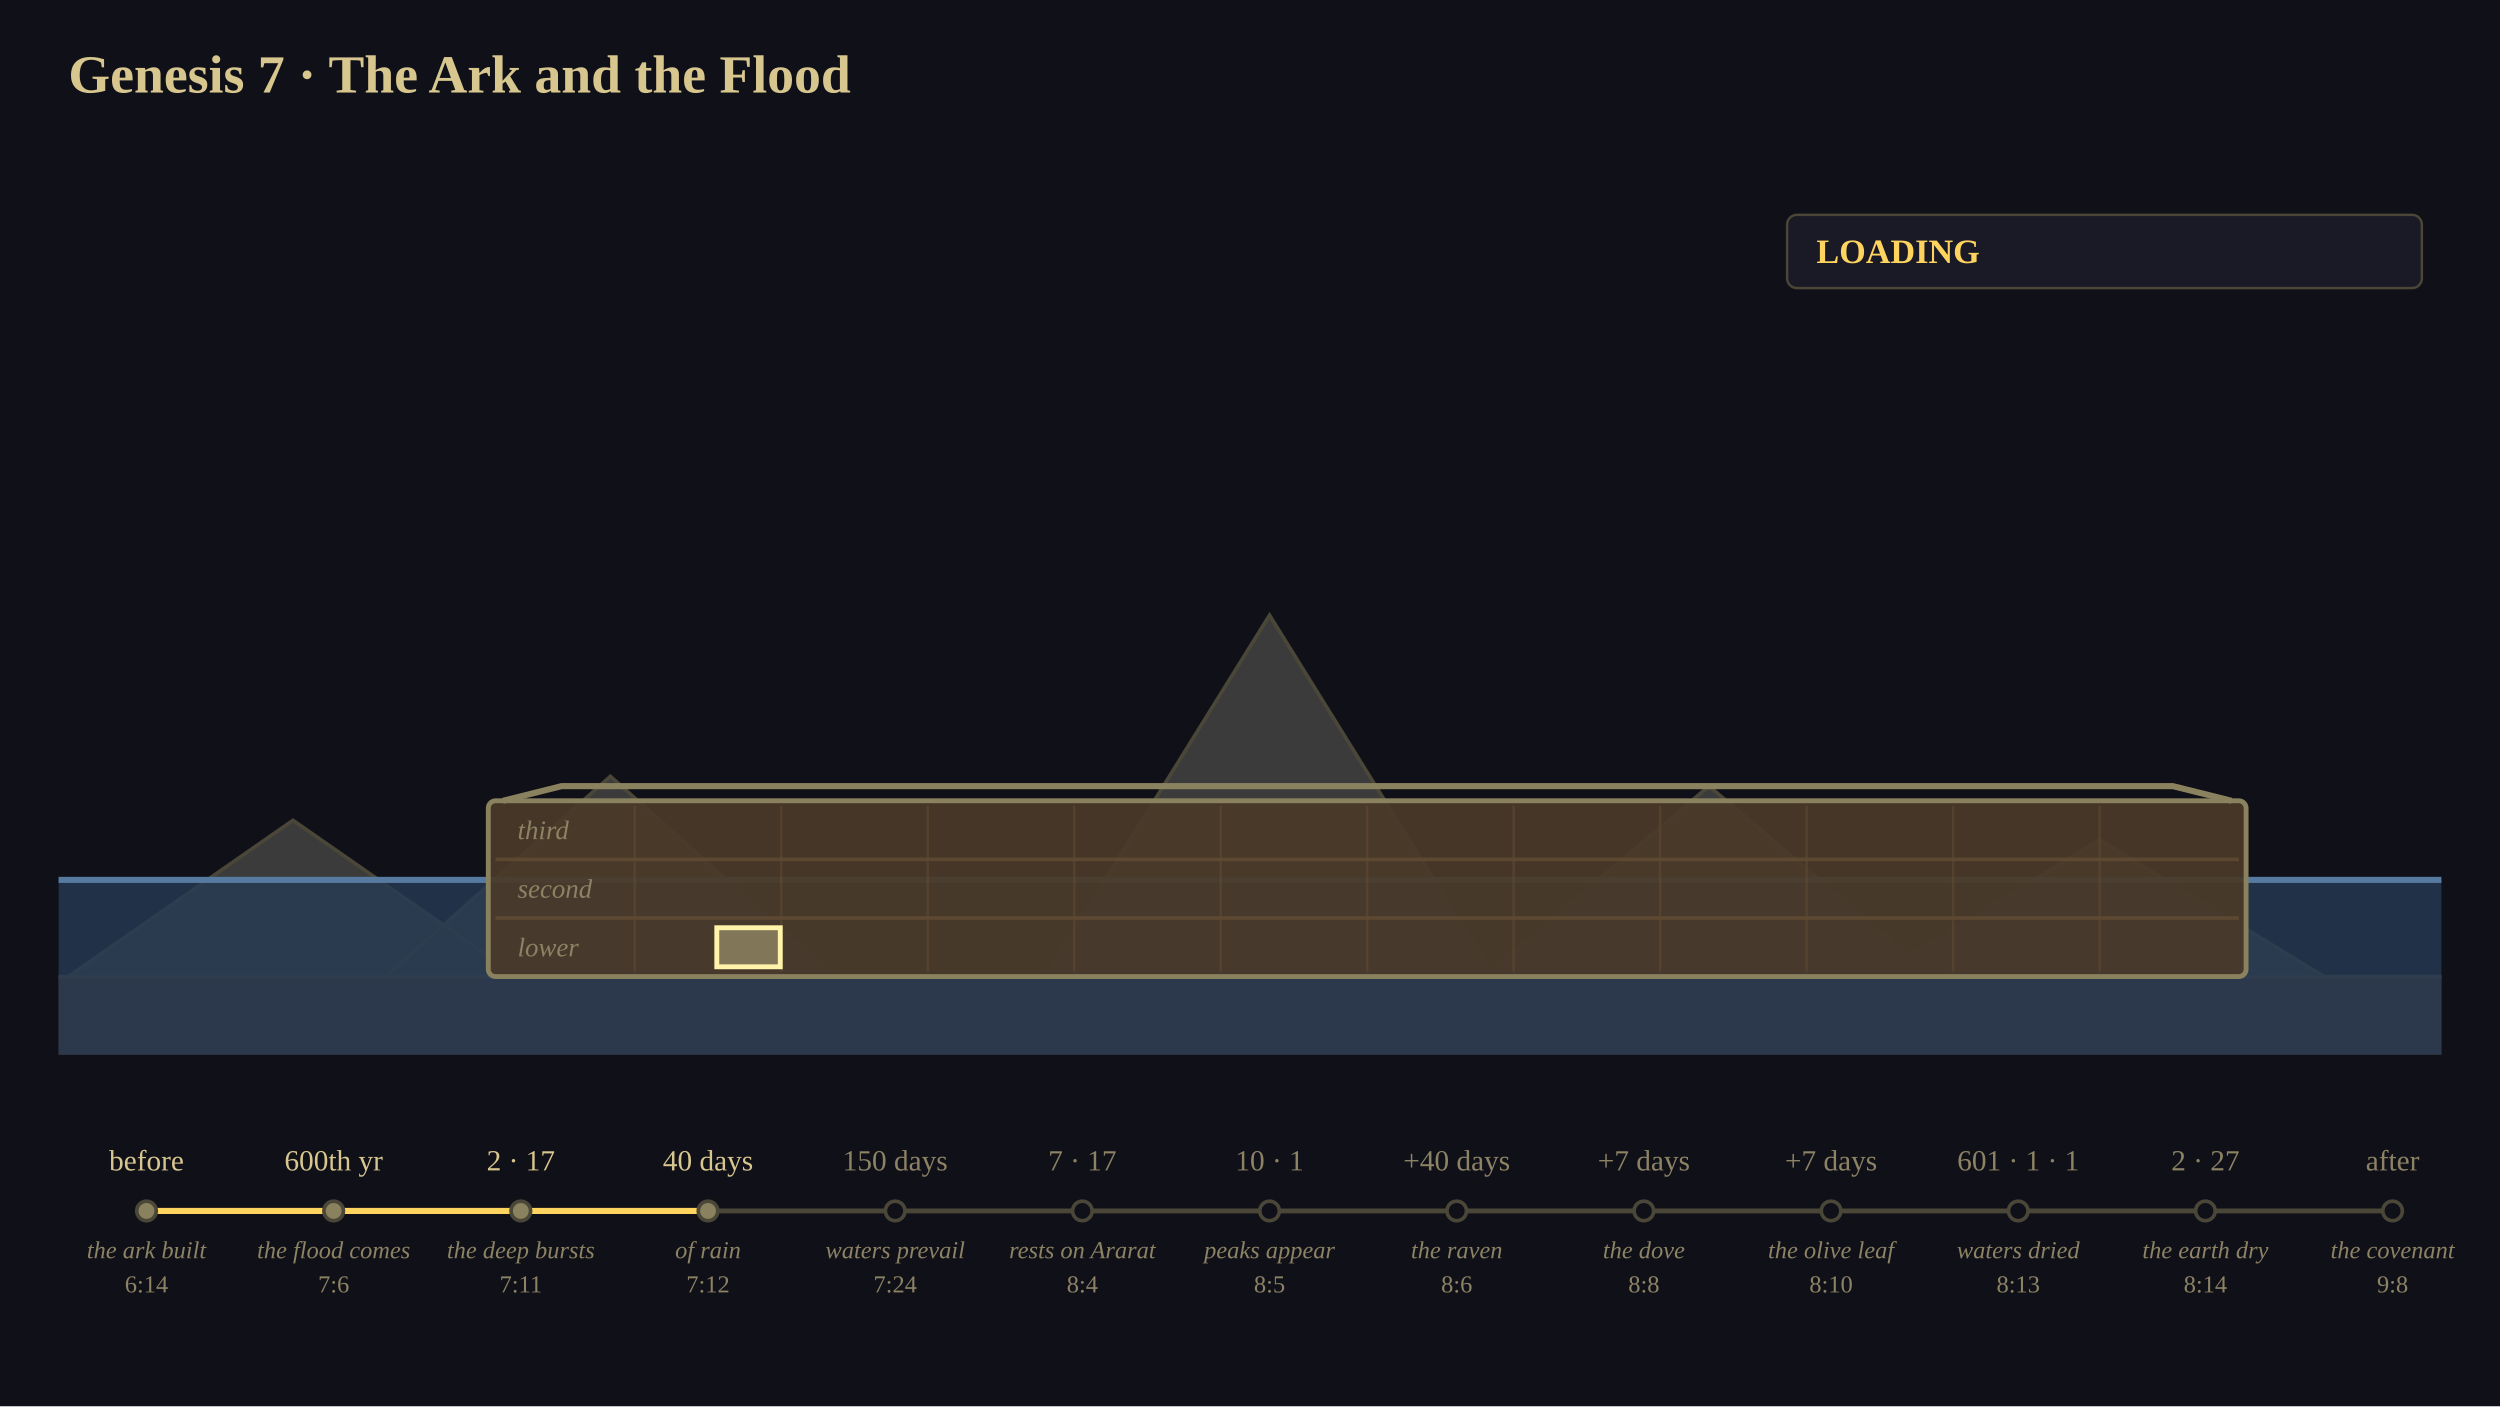
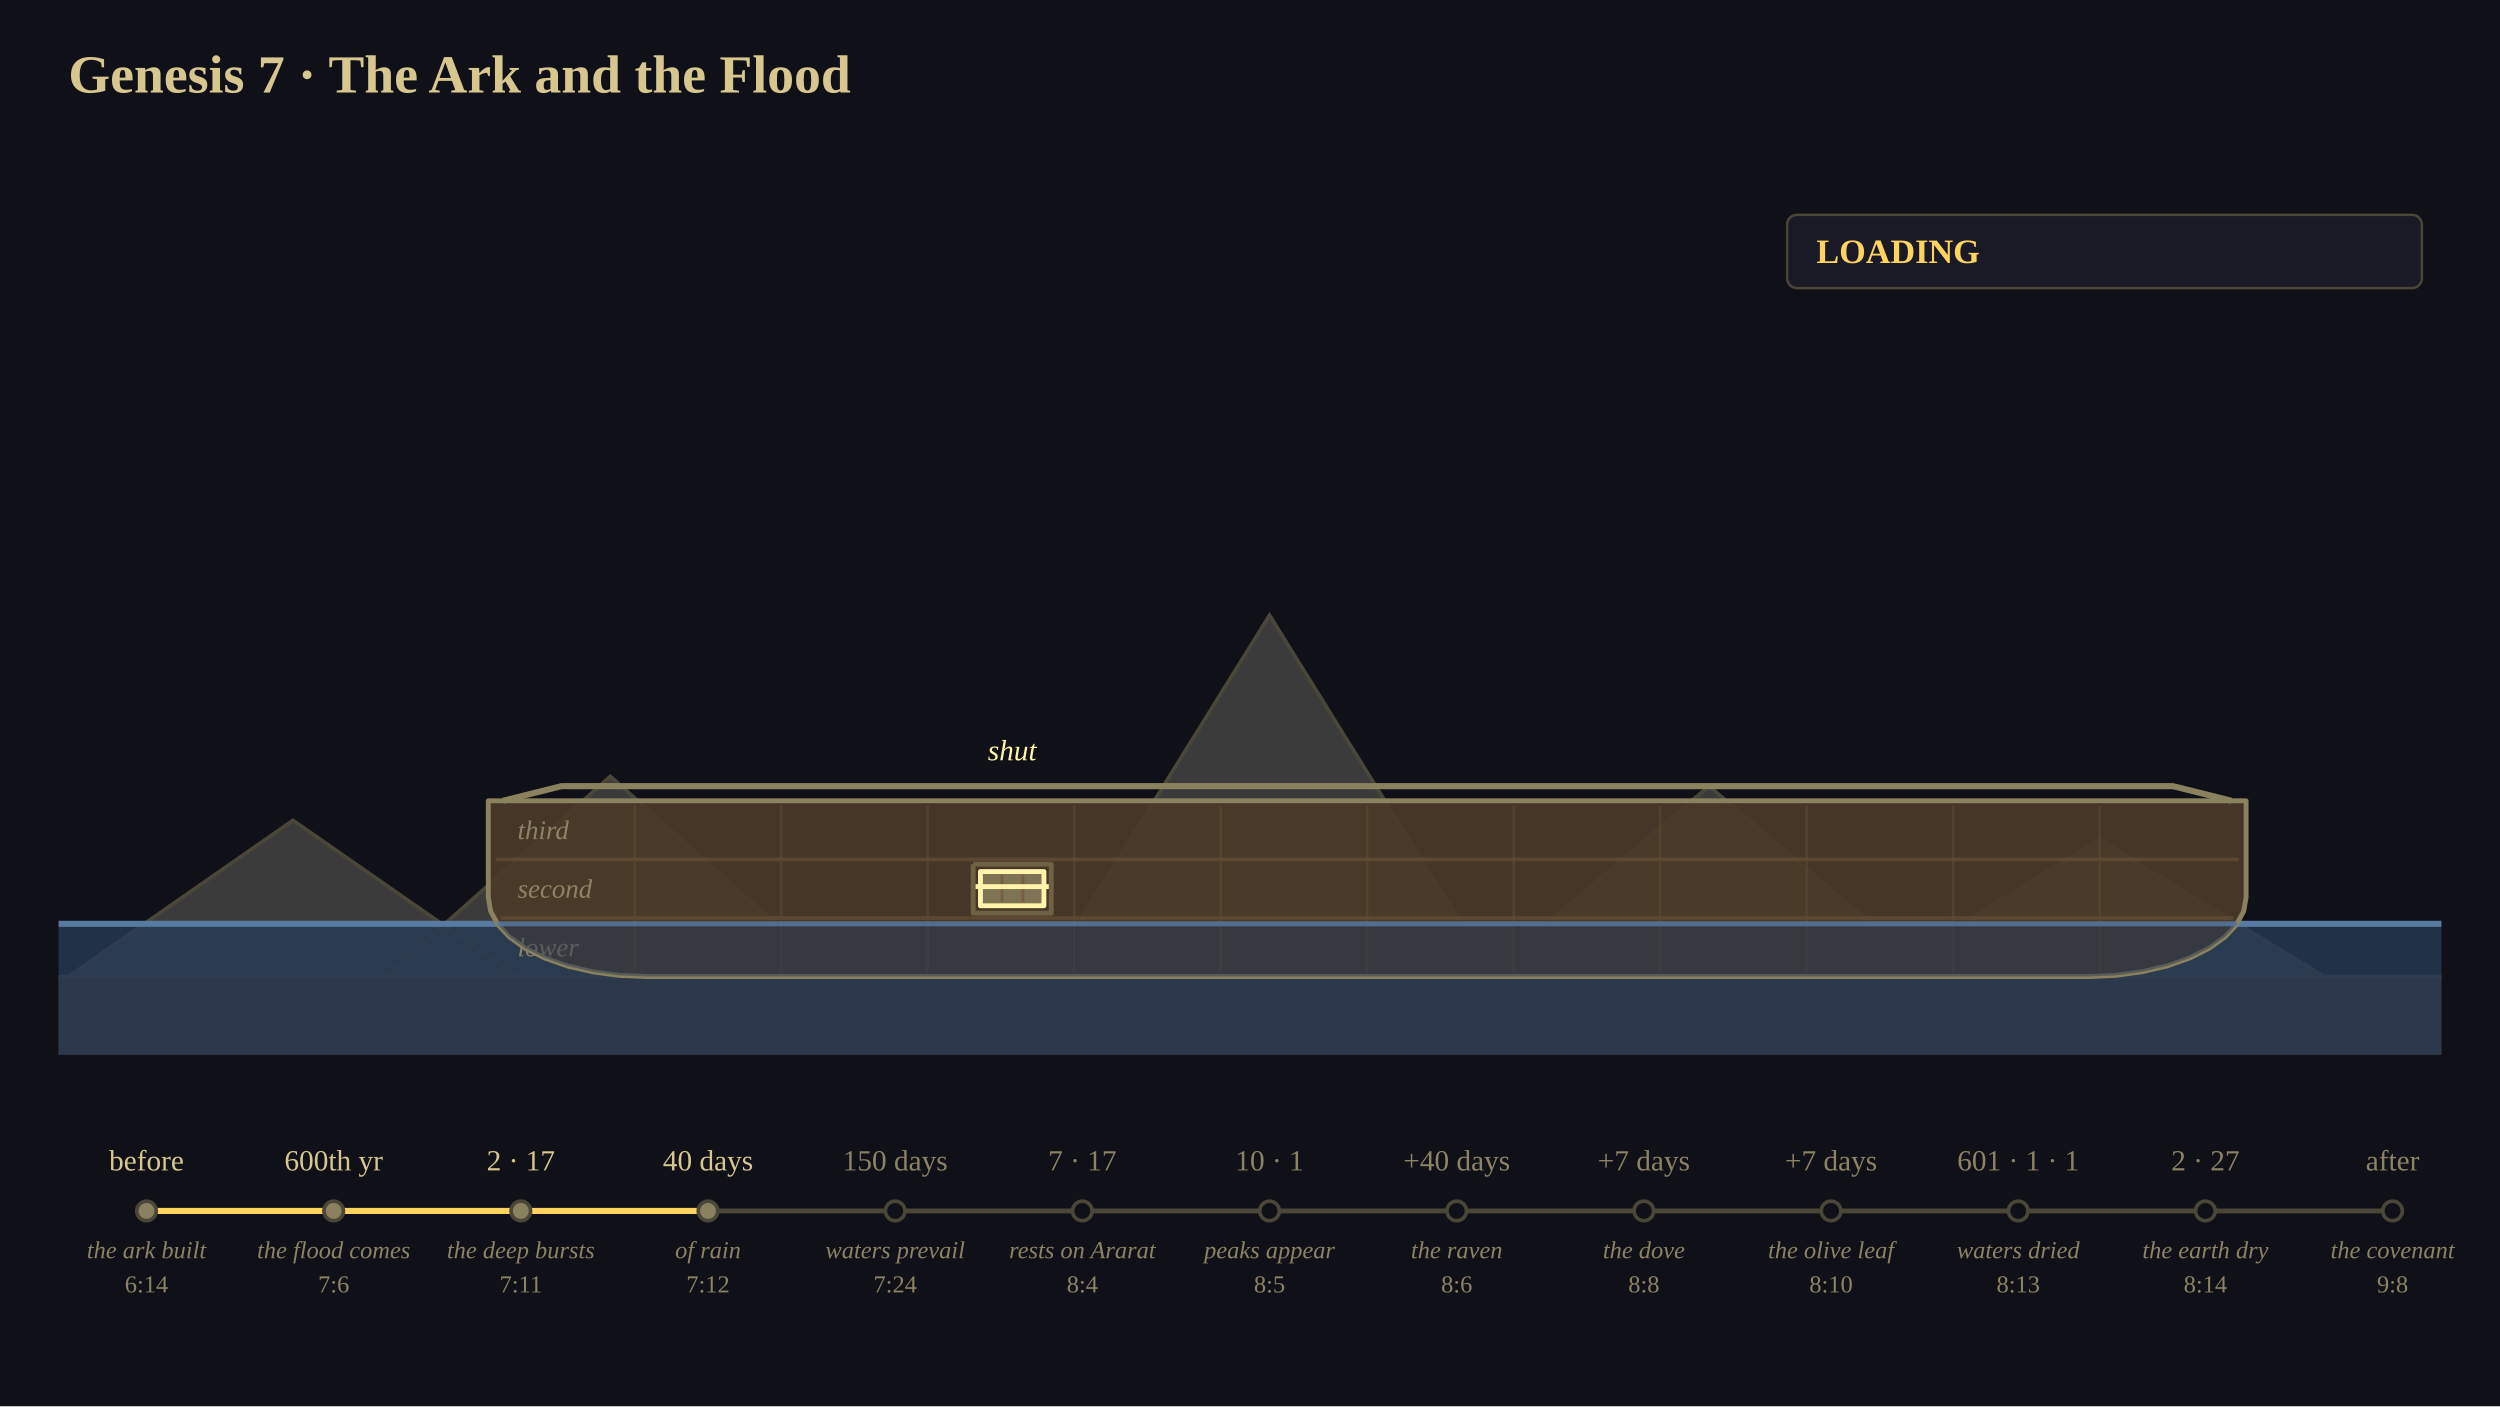
<svg xmlns="http://www.w3.org/2000/svg" viewBox="0 0 1024 576" width="1024" height="576" font-family="Georgia, 'Times New Roman', serif">
  <rect x="0" y="0" width="1024" height="576" fill="rgb(16,16,24)" />
  <text x="28" y="24" font-size="22" text-anchor="start" dominant-baseline="text-before-edge" fill="rgb(216,198,143)" font-family="Georgia, 'Times New Roman', serif" font-weight="bold">Genesis 7 · The Ark and the Flood</text>
  <polygon points="24,400 28,400 120,336 212,400 158,400 250,318 342,400 428,400 520,252 612,400 608,400 700,322 792,400 768,400 860,344 952,400 1000,400" fill="rgb(120,116,108)" fill-opacity="0.431" stroke="rgb(74,70,56)" stroke-width="1.5" />
  <rect x="24" y="400" width="976" height="32" fill="rgb(120,88,58)" fill-opacity="0.510" />
-   <rect x="24" y="360.4" width="976" height="71.6" fill="rgb(38,58,84)" fill-opacity="0.804" />
-   <line x1="24" y1="360.4" x2="1000" y2="360.4" stroke="rgb(86,122,160)" stroke-width="2.5" />
-   <rect x="200" y="328" width="720" height="72" rx="3" fill="rgb(74,58,40)" fill-opacity="0.922" stroke="rgb(138,129,95)" stroke-width="2" />
+   <rect x="24" y="378.4" width="976" height="53.6" fill="rgb(38,58,84)" fill-opacity="0.804" />
+   <line x1="24" y1="378.4" x2="1000" y2="378.4" stroke="rgb(86,122,160)" stroke-width="2.5" />
+   <polygon points="200,328 920,328 920,367.6 920,367.6 919.02,373.23 916.09,378.68 911.32,383.8 904.84,388.43 896.85,392.42 887.6,395.66 877.36,398.05 866.45,399.51 855.2,400 264.8,400 253.55,399.51 242.64,398.05 232.4,395.66 223.15,392.42 215.16,388.43 208.68,383.8 203.91,378.68 200.98,373.23 200,367.6" stroke-linejoin="round" fill="rgb(74,58,40)" fill-opacity="0.922" stroke="rgb(138,129,95)" stroke-width="2" />
  <polyline points="206,328 230,322 890,322 914,328" stroke-linejoin="round" fill="none" stroke="rgb(138,129,95)" stroke-width="2.5" />
  <text x="212" y="340" font-size="11" text-anchor="start" dominant-baseline="central" fill="rgb(140,130,100)" font-family="Georgia, 'Times New Roman', serif" font-style="italic">third</text>
  <line x1="203" y1="352" x2="917" y2="352" stroke="rgb(96,74,50)" stroke-width="1.5" stroke-opacity="0.863" />
  <text x="212" y="364" font-size="11" text-anchor="start" dominant-baseline="central" fill="rgb(140,130,100)" font-family="Georgia, 'Times New Roman', serif" font-style="italic">second</text>
-   <line x1="203" y1="376" x2="917" y2="376" stroke="rgb(96,74,50)" stroke-width="1.5" stroke-opacity="0.863" />
+   <line x1="205.22" y1="376" x2="914.78" y2="376" stroke="rgb(96,74,50)" stroke-width="1.5" stroke-opacity="0.863" />
  <text x="212" y="388" font-size="11" text-anchor="start" dominant-baseline="central" fill="rgb(140,130,100)" font-family="Georgia, 'Times New Roman', serif" font-style="italic">lower</text>
-   <line x1="260" y1="330" x2="260" y2="398" stroke="rgb(96,74,50)" stroke-width="1" stroke-opacity="0.588" />
+   <line x1="260" y1="330" x2="260" y2="397.91" stroke="rgb(96,74,50)" stroke-width="1" stroke-opacity="0.588" />
  <line x1="320" y1="330" x2="320" y2="398" stroke="rgb(96,74,50)" stroke-width="1" stroke-opacity="0.588" />
  <line x1="380" y1="330" x2="380" y2="398" stroke="rgb(96,74,50)" stroke-width="1" stroke-opacity="0.588" />
  <line x1="440" y1="330" x2="440" y2="398" stroke="rgb(96,74,50)" stroke-width="1" stroke-opacity="0.588" />
  <line x1="500" y1="330" x2="500" y2="398" stroke="rgb(96,74,50)" stroke-width="1" stroke-opacity="0.588" />
  <line x1="560" y1="330" x2="560" y2="398" stroke="rgb(96,74,50)" stroke-width="1" stroke-opacity="0.588" />
  <line x1="620" y1="330" x2="620" y2="398" stroke="rgb(96,74,50)" stroke-width="1" stroke-opacity="0.588" />
  <line x1="680" y1="330" x2="680" y2="398" stroke="rgb(96,74,50)" stroke-width="1" stroke-opacity="0.588" />
  <line x1="740" y1="330" x2="740" y2="398" stroke="rgb(96,74,50)" stroke-width="1" stroke-opacity="0.588" />
  <line x1="800" y1="330" x2="800" y2="398" stroke="rgb(96,74,50)" stroke-width="1" stroke-opacity="0.588" />
-   <line x1="860" y1="330" x2="860" y2="398" stroke="rgb(96,74,50)" stroke-width="1" stroke-opacity="0.588" />
-   <rect x="293.6" y="380" width="26" height="16" fill="rgb(138,129,95)" fill-opacity="0.863" stroke="rgb(255,244,170)" stroke-width="2" />
+   <line x1="860" y1="330" x2="860" y2="397.91" stroke="rgb(96,74,50)" stroke-width="1" stroke-opacity="0.588" />
+   <polygon points="401.6,357 427.6,357 427.6,371 401.6,371" stroke-linejoin="round" fill="rgb(138,129,95)" fill-opacity="0.824" stroke="rgb(255,244,170)" stroke-width="2" />
+   <line x1="410.44" y1="358.5" x2="410.44" y2="369.5" stroke="rgb(120,88,58)" stroke-width="1.2" stroke-opacity="0.784" />
+   <line x1="419.02" y1="358.5" x2="419.02" y2="369.5" stroke="rgb(120,88,58)" stroke-width="1.2" stroke-opacity="0.784" />
+   <line x1="399.6" y1="363.16" x2="429.6" y2="363.16" stroke="rgb(255,244,170)" stroke-width="2" />
+   <polyline points="398.6,354 430.6,354 430.6,374 398.6,374 398.6,354" stroke-linejoin="round" fill="none" stroke="rgb(255,244,170)" stroke-width="2" stroke-opacity="0.225">
+     <animate attributeName="stroke-opacity" values="0.225;0.898;0.647;0.898" dur="0.8s" begin="0s" fill="freeze" calcMode="spline" keyTimes="0;0.35;0.7;1" keySplines="0.42 0 0.58 1;0.42 0 0.58 1;0.42 0 0.58 1" />
+   </polyline>
+   <text x="414.6" y="314" font-size="12" text-anchor="middle" dominant-baseline="text-after-edge" fill="rgb(255,244,170)" font-family="Georgia, 'Times New Roman', serif" font-style="italic">shut</text>
+   <polygon points="916.24,378.4 916.09,378.68 911.32,383.8 904.84,388.43 896.85,392.42 887.6,395.66 877.36,398.05 866.45,399.51 855.2,400 264.8,400 253.55,399.51 242.64,398.05 232.4,395.66 223.15,392.42 215.16,388.43 208.68,383.8 203.91,378.68 203.76,378.4" fill="rgb(38,58,84)" fill-opacity="0.502" />
+   <line x1="203.71" y1="378.4" x2="916.29" y2="378.4" stroke="rgb(86,122,160)" stroke-width="2" stroke-opacity="0.824" />
  <rect x="732" y="88" width="260" height="30" rx="4" fill="rgb(26,26,38)" stroke="rgb(74,70,56)" stroke-width="1" />
  <text x="744" y="103" font-size="14" text-anchor="start" dominant-baseline="central" fill="rgb(255,212,94)" font-family="Georgia, 'Times New Roman', serif" font-weight="bold">LOADING</text>
  <line x1="60" y1="496" x2="980" y2="496" stroke="rgb(74,70,56)" stroke-width="2" />
  <line x1="60" y1="496" x2="290" y2="496" stroke="rgb(255,212,94)" stroke-width="2.5" />
  <circle cx="60" cy="496" r="4" fill="rgb(138,129,95)" stroke="rgb(74,70,56)" stroke-width="1.5" />
  <text x="60" y="482" font-size="12" text-anchor="middle" dominant-baseline="text-after-edge" fill="rgb(216,198,143)" font-family="Georgia, 'Times New Roman', serif">before</text>
  <text x="60" y="512" font-size="10" text-anchor="middle" dominant-baseline="central" fill="rgb(140,130,100)" font-family="Georgia, 'Times New Roman', serif" font-style="italic">the ark built</text>
  <text x="60" y="526" font-size="10" text-anchor="middle" dominant-baseline="central" fill="rgb(140,130,100)" font-family="Georgia, 'Times New Roman', serif">6:14</text>
  <circle cx="136.67" cy="496" r="4" fill="rgb(138,129,95)" stroke="rgb(74,70,56)" stroke-width="1.5" />
  <text x="136.67" y="482" font-size="12" text-anchor="middle" dominant-baseline="text-after-edge" fill="rgb(216,198,143)" font-family="Georgia, 'Times New Roman', serif">600th yr</text>
  <text x="136.67" y="512" font-size="10" text-anchor="middle" dominant-baseline="central" fill="rgb(140,130,100)" font-family="Georgia, 'Times New Roman', serif" font-style="italic">the flood comes</text>
  <text x="136.67" y="526" font-size="10" text-anchor="middle" dominant-baseline="central" fill="rgb(140,130,100)" font-family="Georgia, 'Times New Roman', serif">7:6</text>
  <circle cx="213.33" cy="496" r="4" fill="rgb(138,129,95)" stroke="rgb(74,70,56)" stroke-width="1.5" />
  <text x="213.33" y="482" font-size="12" text-anchor="middle" dominant-baseline="text-after-edge" fill="rgb(216,198,143)" font-family="Georgia, 'Times New Roman', serif">2 · 17</text>
  <text x="213.33" y="512" font-size="10" text-anchor="middle" dominant-baseline="central" fill="rgb(140,130,100)" font-family="Georgia, 'Times New Roman', serif" font-style="italic">the deep bursts</text>
  <text x="213.33" y="526" font-size="10" text-anchor="middle" dominant-baseline="central" fill="rgb(140,130,100)" font-family="Georgia, 'Times New Roman', serif">7:11</text>
  <circle cx="290" cy="496" r="4" fill="rgb(138,129,95)" stroke="rgb(74,70,56)" stroke-width="1.5" />
  <text x="290" y="482" font-size="12" text-anchor="middle" dominant-baseline="text-after-edge" fill="rgb(216,198,143)" font-family="Georgia, 'Times New Roman', serif">40 days</text>
  <text x="290" y="512" font-size="10" text-anchor="middle" dominant-baseline="central" fill="rgb(140,130,100)" font-family="Georgia, 'Times New Roman', serif" font-style="italic">of rain</text>
  <text x="290" y="526" font-size="10" text-anchor="middle" dominant-baseline="central" fill="rgb(140,130,100)" font-family="Georgia, 'Times New Roman', serif">7:12</text>
  <circle cx="366.67" cy="496" r="4" fill="rgb(16,16,24)" stroke="rgb(74,70,56)" stroke-width="1.5" />
  <text x="366.67" y="482" font-size="12" text-anchor="middle" dominant-baseline="text-after-edge" fill="rgb(140,130,100)" font-family="Georgia, 'Times New Roman', serif">150 days</text>
  <text x="366.67" y="512" font-size="10" text-anchor="middle" dominant-baseline="central" fill="rgb(140,130,100)" font-family="Georgia, 'Times New Roman', serif" font-style="italic">waters prevail</text>
  <text x="366.67" y="526" font-size="10" text-anchor="middle" dominant-baseline="central" fill="rgb(140,130,100)" font-family="Georgia, 'Times New Roman', serif">7:24</text>
  <circle cx="443.33" cy="496" r="4" fill="rgb(16,16,24)" stroke="rgb(74,70,56)" stroke-width="1.5" />
  <text x="443.33" y="482" font-size="12" text-anchor="middle" dominant-baseline="text-after-edge" fill="rgb(140,130,100)" font-family="Georgia, 'Times New Roman', serif">7 · 17</text>
  <text x="443.33" y="512" font-size="10" text-anchor="middle" dominant-baseline="central" fill="rgb(140,130,100)" font-family="Georgia, 'Times New Roman', serif" font-style="italic">rests on Ararat</text>
  <text x="443.33" y="526" font-size="10" text-anchor="middle" dominant-baseline="central" fill="rgb(140,130,100)" font-family="Georgia, 'Times New Roman', serif">8:4</text>
  <circle cx="520" cy="496" r="4" fill="rgb(16,16,24)" stroke="rgb(74,70,56)" stroke-width="1.5" />
  <text x="520" y="482" font-size="12" text-anchor="middle" dominant-baseline="text-after-edge" fill="rgb(140,130,100)" font-family="Georgia, 'Times New Roman', serif">10 · 1</text>
  <text x="520" y="512" font-size="10" text-anchor="middle" dominant-baseline="central" fill="rgb(140,130,100)" font-family="Georgia, 'Times New Roman', serif" font-style="italic">peaks appear</text>
  <text x="520" y="526" font-size="10" text-anchor="middle" dominant-baseline="central" fill="rgb(140,130,100)" font-family="Georgia, 'Times New Roman', serif">8:5</text>
  <circle cx="596.67" cy="496" r="4" fill="rgb(16,16,24)" stroke="rgb(74,70,56)" stroke-width="1.5" />
  <text x="596.67" y="482" font-size="12" text-anchor="middle" dominant-baseline="text-after-edge" fill="rgb(140,130,100)" font-family="Georgia, 'Times New Roman', serif">+40 days</text>
  <text x="596.67" y="512" font-size="10" text-anchor="middle" dominant-baseline="central" fill="rgb(140,130,100)" font-family="Georgia, 'Times New Roman', serif" font-style="italic">the raven</text>
  <text x="596.67" y="526" font-size="10" text-anchor="middle" dominant-baseline="central" fill="rgb(140,130,100)" font-family="Georgia, 'Times New Roman', serif">8:6</text>
  <circle cx="673.33" cy="496" r="4" fill="rgb(16,16,24)" stroke="rgb(74,70,56)" stroke-width="1.5" />
  <text x="673.33" y="482" font-size="12" text-anchor="middle" dominant-baseline="text-after-edge" fill="rgb(140,130,100)" font-family="Georgia, 'Times New Roman', serif">+7 days</text>
  <text x="673.33" y="512" font-size="10" text-anchor="middle" dominant-baseline="central" fill="rgb(140,130,100)" font-family="Georgia, 'Times New Roman', serif" font-style="italic">the dove</text>
  <text x="673.33" y="526" font-size="10" text-anchor="middle" dominant-baseline="central" fill="rgb(140,130,100)" font-family="Georgia, 'Times New Roman', serif">8:8</text>
  <circle cx="750" cy="496" r="4" fill="rgb(16,16,24)" stroke="rgb(74,70,56)" stroke-width="1.5" />
  <text x="750" y="482" font-size="12" text-anchor="middle" dominant-baseline="text-after-edge" fill="rgb(140,130,100)" font-family="Georgia, 'Times New Roman', serif">+7 days</text>
  <text x="750" y="512" font-size="10" text-anchor="middle" dominant-baseline="central" fill="rgb(140,130,100)" font-family="Georgia, 'Times New Roman', serif" font-style="italic">the olive leaf</text>
  <text x="750" y="526" font-size="10" text-anchor="middle" dominant-baseline="central" fill="rgb(140,130,100)" font-family="Georgia, 'Times New Roman', serif">8:10</text>
  <circle cx="826.67" cy="496" r="4" fill="rgb(16,16,24)" stroke="rgb(74,70,56)" stroke-width="1.5" />
  <text x="826.67" y="482" font-size="12" text-anchor="middle" dominant-baseline="text-after-edge" fill="rgb(140,130,100)" font-family="Georgia, 'Times New Roman', serif">601 · 1 · 1</text>
  <text x="826.67" y="512" font-size="10" text-anchor="middle" dominant-baseline="central" fill="rgb(140,130,100)" font-family="Georgia, 'Times New Roman', serif" font-style="italic">waters dried</text>
  <text x="826.67" y="526" font-size="10" text-anchor="middle" dominant-baseline="central" fill="rgb(140,130,100)" font-family="Georgia, 'Times New Roman', serif">8:13</text>
  <circle cx="903.33" cy="496" r="4" fill="rgb(16,16,24)" stroke="rgb(74,70,56)" stroke-width="1.5" />
  <text x="903.33" y="482" font-size="12" text-anchor="middle" dominant-baseline="text-after-edge" fill="rgb(140,130,100)" font-family="Georgia, 'Times New Roman', serif">2 · 27</text>
  <text x="903.33" y="512" font-size="10" text-anchor="middle" dominant-baseline="central" fill="rgb(140,130,100)" font-family="Georgia, 'Times New Roman', serif" font-style="italic">the earth dry</text>
  <text x="903.33" y="526" font-size="10" text-anchor="middle" dominant-baseline="central" fill="rgb(140,130,100)" font-family="Georgia, 'Times New Roman', serif">8:14</text>
  <circle cx="980" cy="496" r="4" fill="rgb(16,16,24)" stroke="rgb(74,70,56)" stroke-width="1.5" />
  <text x="980" y="482" font-size="12" text-anchor="middle" dominant-baseline="text-after-edge" fill="rgb(140,130,100)" font-family="Georgia, 'Times New Roman', serif">after</text>
  <text x="980" y="512" font-size="10" text-anchor="middle" dominant-baseline="central" fill="rgb(140,130,100)" font-family="Georgia, 'Times New Roman', serif" font-style="italic">the covenant</text>
  <text x="980" y="526" font-size="10" text-anchor="middle" dominant-baseline="central" fill="rgb(140,130,100)" font-family="Georgia, 'Times New Roman', serif">9:8</text>
</svg>
